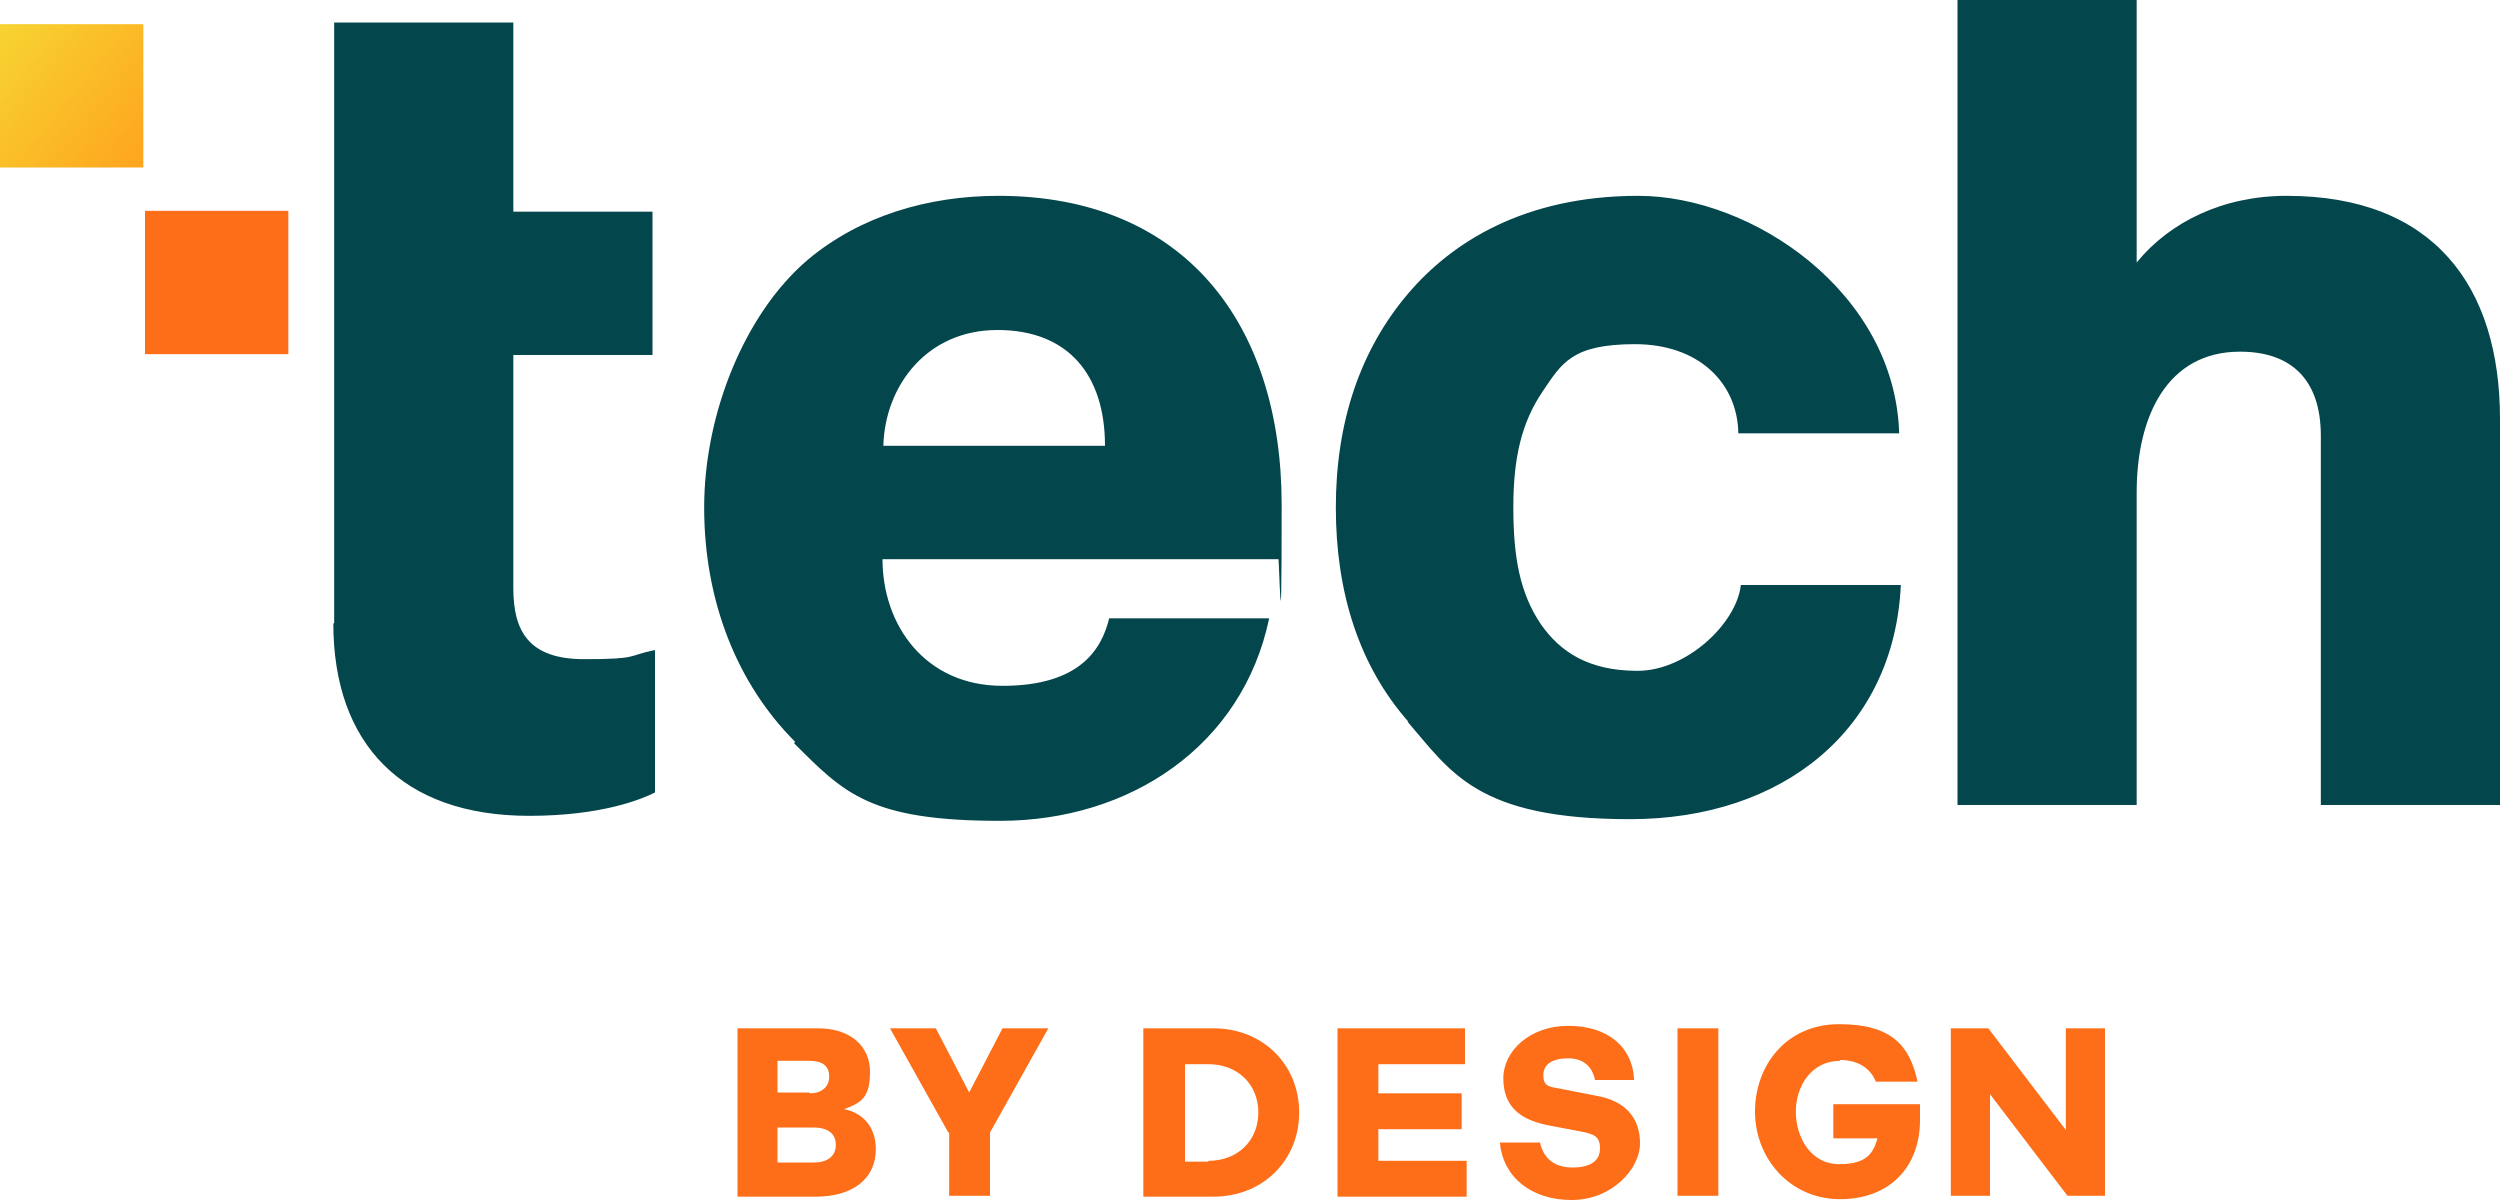
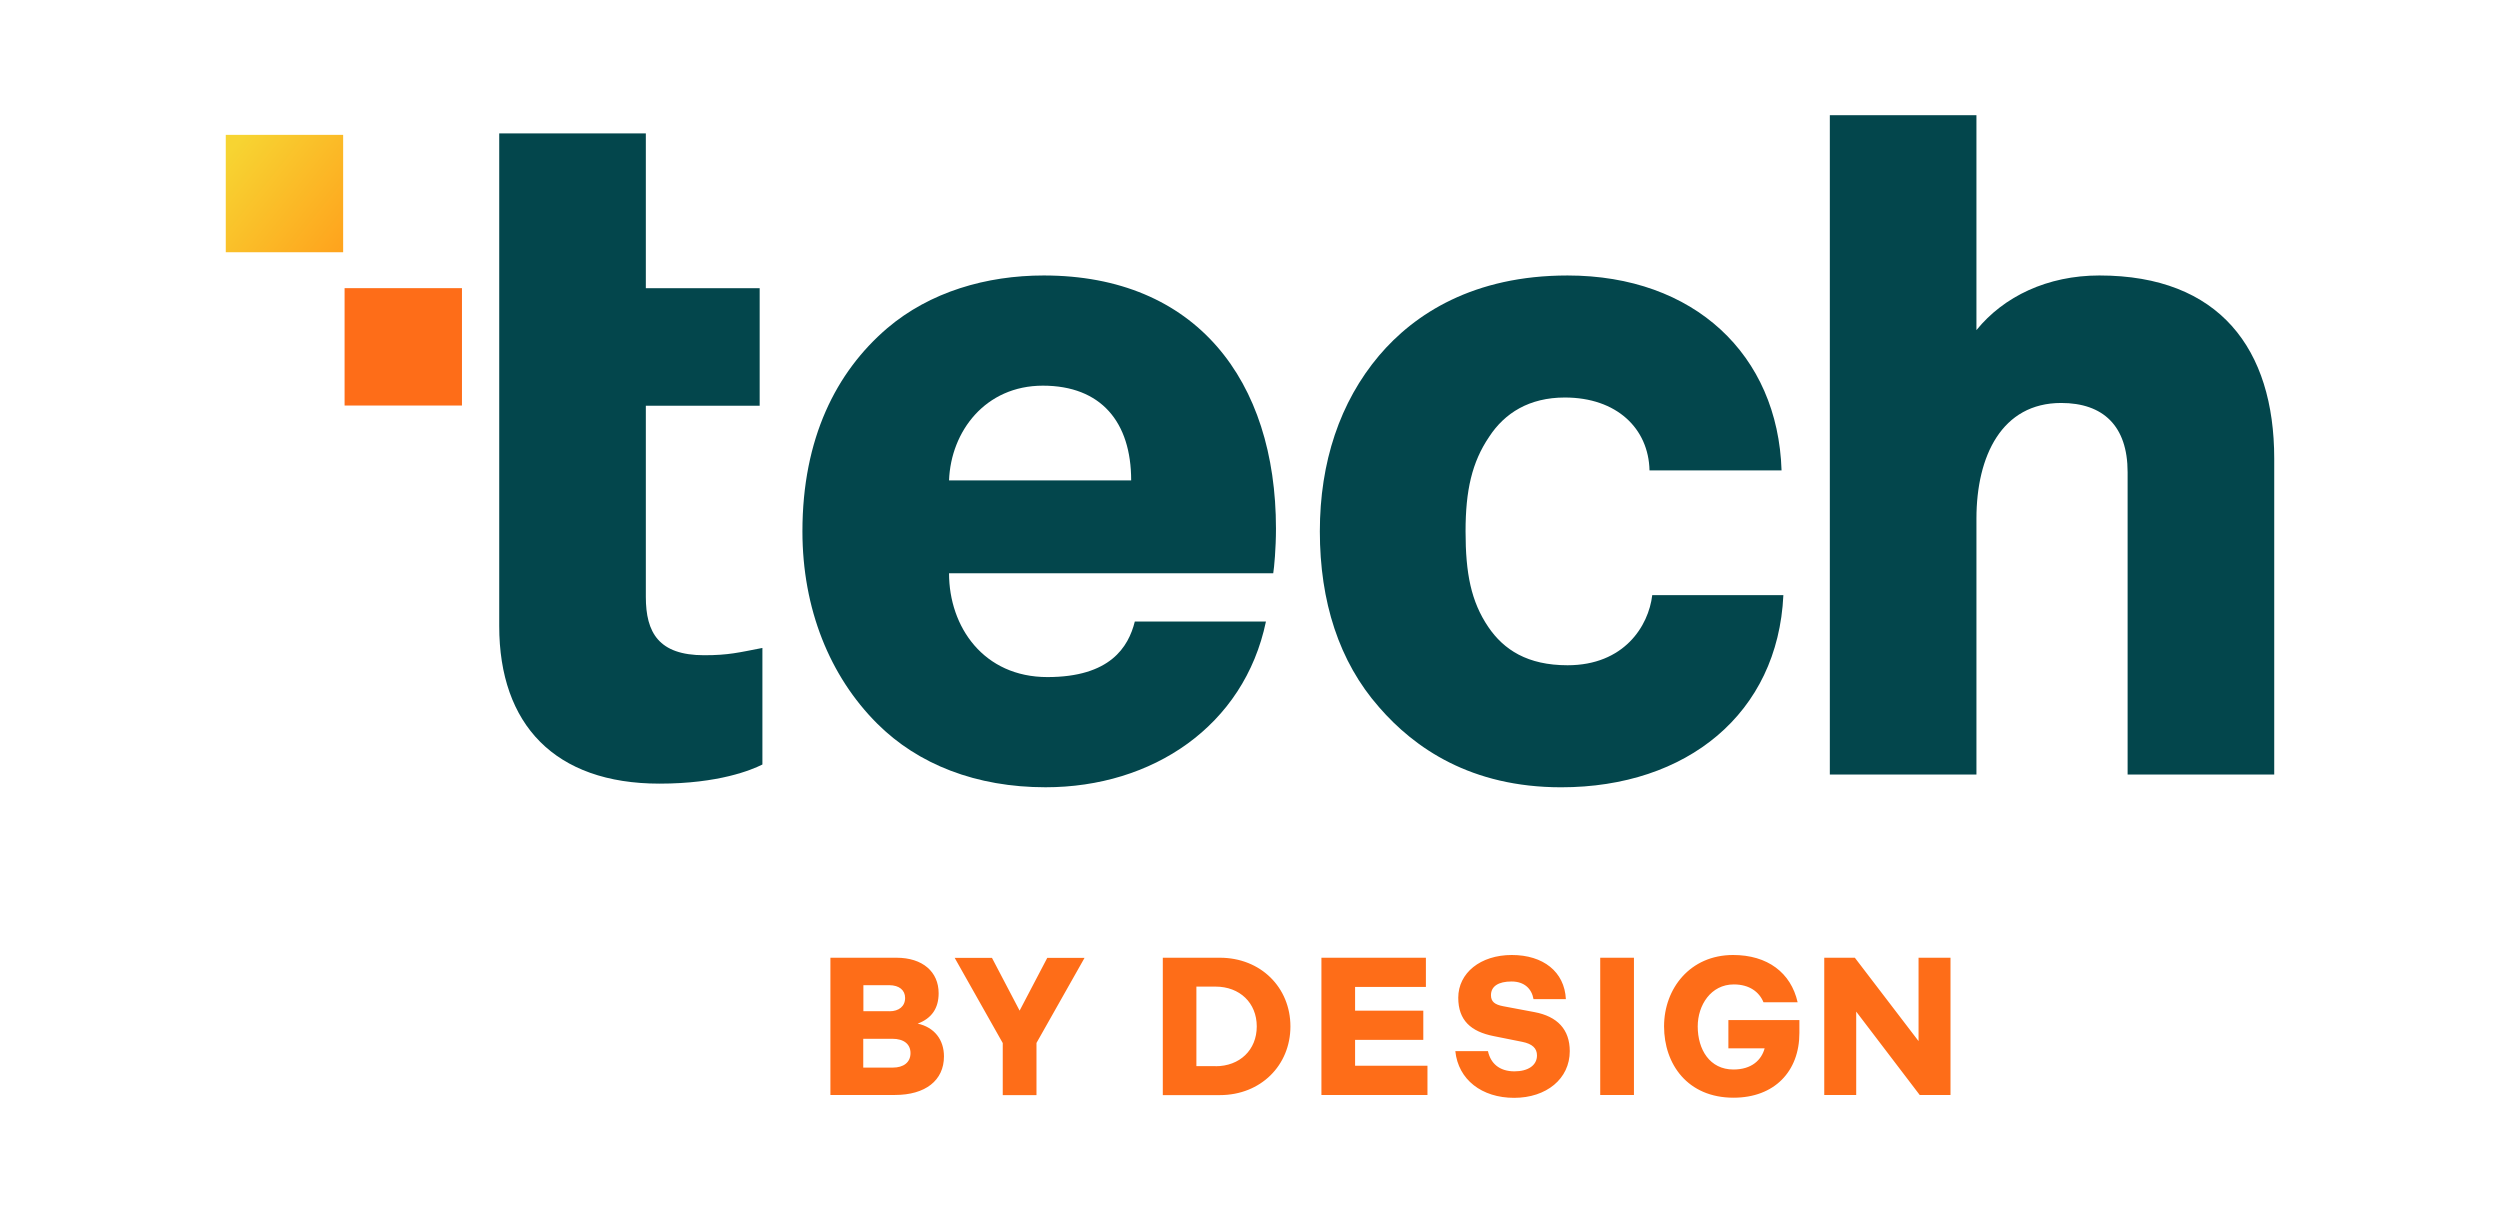
- <svg xmlns="http://www.w3.org/2000/svg" id="Layer_1" data-name="Layer 1" version="1.1" viewBox="0 0 300 143.9">
+ <svg xmlns="http://www.w3.org/2000/svg" id="Layer_1" viewBox="0 0 366.13 176.963">
  <defs>
-     <style>
-       .cls-1 {
-         fill: #fe6d18;
-       }
- 
-       .cls-1, .cls-2, .cls-3 {
-         stroke-width: 0px;
-       }
- 
-       .cls-2 {
-         fill: url(#Sunrise);
-       }
- 
-       .cls-3 {
-         fill: #03464c;
-       }
-     </style>
-     <linearGradient id="Sunrise" x1="-.9" y1="141.3" x2="39.5" y2="108.9" gradientTransform="translate(0 145.2) scale(1 -1)" gradientUnits="userSpaceOnUse">
-       <stop offset="0" stop-color="#f7d432" />
-       <stop offset=".5" stop-color="#ffa11c" />
+     <style>.cls-1{fill:url(#linear-gradient);}.cls-2{fill:#03464c;}.cls-3{fill:#fe6d18;}</style>
+     <linearGradient id="linear-gradient" x1="32.172" y1="157.23" x2="72.552" y2="124.83" gradientTransform="translate(0 177.9628) scale(1 -1)" gradientUnits="userSpaceOnUse">
+       <stop offset=".04" stop-color="#f7d432" />
+       <stop offset=".48" stop-color="#ffa11c" />
      <stop offset="1" stop-color="#ff7019" />
    </linearGradient>
  </defs>
-   <g>
-     <path class="cls-1" d="M34.6,25.3h-17.2v17.2h17.2v-17.2Z" />
-     <path class="cls-2" d="M17.2,2.9H0v17.2h17.2V2.9Z" />
-   </g>
-   <path class="cls-3" d="M40.1,74.8V2.7h21.5v22.7h16.7v17.2h-16.7v28c0,5.2,1.9,8.5,8.5,8.5s5.1-.4,8.5-1.1v17.1c-1.6.8-6.4,2.8-15.1,2.8-15.3,0-23.5-8.7-23.5-23.1h0ZM95.4,89c-6.9-6.9-10.9-16.8-10.9-28.1s4.9-23.3,12.4-29.7c6.3-5.3,14.5-7.7,22.9-7.7,22.3,0,34,15.3,34,37.1s-.3,5.7-.4,6.5h-47.5c0,7.9,5.1,15.2,14.4,15.2s11.9-4.4,12.8-8.1h19.2c-3.2,15.3-16.7,24.3-32.3,24.3s-18.7-3.3-24.7-9.3h0ZM132.6,53.5c0-8.5-4.4-13.9-12.9-13.9s-13.5,6.7-13.7,13.9h26.7ZM169,86.6c-5.9-6.7-8.7-15.5-8.7-25.7s2.9-18.9,8.7-25.7c5.2-6.1,13.9-11.7,27.6-11.7s30.8,11.6,31.3,28.5h-19.3c-.1-6.1-4.8-10.7-12.4-10.7s-8.8,2.3-11.1,5.7c-2.5,3.7-3.5,7.9-3.5,13.9s.8,10.3,3.3,14c2.3,3.3,5.7,5.6,11.6,5.6s11.9-5.7,12.4-10.3h19.2c-.8,17.3-14.1,28.1-32.5,28.1s-21.5-5.7-26.7-11.7h0ZM256.4,0v31.5c4-4.9,10.4-8,18-8,17.6,0,25.6,10.8,25.6,26.8v46.3h-21.5v-44.3c0-6.8-3.6-10.1-9.7-10.1-8.7,0-12.4,7.7-12.4,16.9v37.5h-21.5V0h21.5,0Z" />
-   <path class="cls-1" d="M88.5,123.4h9.7c3.8,0,6.2,2.1,6.2,5.2s-1,3.7-3.1,4.5c2.5.5,3.8,2.4,3.8,4.8,0,3.5-2.7,5.7-7.2,5.7h-9.4v-20.1ZM97.2,131.2c1.3,0,2.3-.7,2.3-2s-.8-1.9-2.4-1.9h-3.8v3.8h3.8ZM97.7,139.5c1.5,0,2.6-.7,2.6-2.1s-1-2.1-2.7-2.1h-4.3v4.2h4.3ZM113.8,135.9l-7-12.5h5.5l4,7.7,4-7.7h5.5l-7,12.5v7.6h-4.9v-7.6h0ZM137.2,123.4h8.4c6,0,10.3,4.4,10.3,10.1s-4.3,10.1-10.3,10.1h-8.4v-20.1h0ZM145,139.3c3.5,0,6-2.4,6-5.8s-2.5-5.8-6-5.8h-2.8v11.7h2.8ZM160.5,123.4h15.3v4.3h-10.4v3.5h10v4.3h-10v3.8h10.6v4.3h-15.5v-20.1h0ZM180,137.1h4.8c.4,1.8,1.6,3,3.9,3s3.3-.9,3.3-2.3-.7-1.7-2.2-2l-4.2-.8c-3.3-.7-5.2-2.3-5.2-5.6s3.2-6.3,7.8-6.3,7.7,2.4,7.9,6.5h-4.7c-.3-1.5-1.3-2.6-3.2-2.6s-3,.7-3,2,.6,1.4,1.8,1.6l4.6.9c3.4.6,5.2,2.6,5.2,5.7s-3.4,6.8-8.2,6.8-8.2-2.7-8.6-6.8h0ZM201.3,123.4h4.9v20.1h-4.9v-20.1ZM220.8,127.3c-3.4,0-5.3,3-5.3,6.1s1.8,6.3,5.2,6.3,4.1-1.4,4.6-3.1h-5.3v-4.1h10.4v1.9c0,5.6-3.6,9.5-9.6,9.5s-10.2-4.9-10.2-10.5,3.8-10.5,10.1-10.5,8.5,2.6,9.4,6.9h-5c-.6-1.5-2-2.6-4.3-2.6h0ZM234.1,123.4h4.5l9.3,12.2v-12.2h4.7v20.1h-4.5l-9.3-12.2v12.2h-4.7v-20.1h0Z" />
+   <path class="cls-3" d="M67.655,42.201h-17.19v17.19h17.19v-17.19Z" />
+   <path class="cls-1" d="M50.255,19.751h-17.19v17.19h17.19v-17.19Z" />
+   <path class="cls-3" d="M121.605,140.261h9.68c3.85,0,6.18,2.07,6.18,5.2,0,2.18-1,3.68-3.07,4.45,2.47.54,3.85,2.38,3.85,4.8,0,3.53-2.73,5.65-7.18,5.65h-9.45v-20.1h-.01ZM130.285,148.101c1.35,0,2.27-.72,2.27-1.95,0-1.12-.84-1.87-2.35-1.87h-3.76v3.81h3.85l-.01.01ZM130.765,156.351c1.53,0,2.58-.74,2.58-2.12,0-1.3-.95-2.1-2.67-2.1h-4.25v4.22h4.34ZM146.845,152.741l-7.03-12.46h5.46l4.05,7.73,4.05-7.73h5.46l-7.04,12.46v7.64h-4.94v-7.64h.01-.02ZM170.295,140.261h8.35c6,0,10.34,4.37,10.34,10.06s-4.34,10.06-10.34,10.06h-8.35v-20.12ZM178.025,156.151c3.53,0,6.03-2.38,6.03-5.83s-2.5-5.83-6.03-5.83h-2.81v11.65h2.81v.01ZM193.525,140.261h15.3v4.28h-10.37v3.47h9.99v4.28h-9.99v3.79h10.6v4.28h-15.53v-20.1ZM213.115,153.941h4.8c.38,1.76,1.64,2.96,3.88,2.96,2.01,0,3.3-.89,3.3-2.33,0-1.03-.66-1.69-2.15-1.99l-4.19-.84c-3.33-.66-5.19-2.3-5.19-5.62,0-3.62,3.24-6.26,7.84-6.26,4.6,0,7.72,2.45,7.92,6.46h-4.74c-.26-1.5-1.32-2.58-3.22-2.58-1.9,0-3.01.69-3.01,2.01,0,.95.57,1.38,1.78,1.61l4.57.86c3.39.63,5.19,2.56,5.19,5.72,0,4.05-3.42,6.84-8.15,6.84-4.73,0-8.18-2.66-8.61-6.84h-.02ZM234.355,140.261h4.94v20.1h-4.94v-20.1ZM253.915,144.171c-3.35,0-5.28,3.04-5.28,6.15,0,3.39,1.76,6.31,5.23,6.31,2.7,0,4.11-1.41,4.57-3.1h-5.31v-4.14h10.4v1.89c0,5.62-3.65,9.48-9.65,9.48-6.72,0-10.17-4.91-10.17-10.45,0-5.54,3.82-10.45,10.11-10.45,5.03,0,8.47,2.58,9.45,6.92h-5c-.61-1.49-2.04-2.61-4.34-2.61h-.01ZM267.165,140.261h4.48l9.33,12.21v-12.21h4.68v20.1h-4.51l-9.3-12.21v12.21h-4.68v-20.1Z" />
+   <path class="cls-2" d="M73.112,91.691V19.539h21.472v22.673h16.671v17.204h-16.671v28.008c0,5.201,1.867,8.536,8.536,8.536,3.601,0,5.068-.4,8.536-1.067v17.071c-1.6.8-6.402,2.801-15.071,2.801-15.337,0-23.473-8.669-23.473-23.073Z" />
+   <path class="cls-2" d="M128.453,105.961c-6.935-6.935-10.936-16.804-10.936-28.141,0-13.604,4.935-23.34,12.403-29.741,6.269-5.335,14.537-7.735,22.939-7.735,22.273,0,34.009,15.337,34.009,37.076,0,2.934-.267,5.735-.4,6.535h-47.479c0,7.869,5.068,15.204,14.404,15.204,9.202,0,11.87-4.401,12.803-8.136h19.205c-3.2,15.337-16.671,24.273-32.275,24.273-10.136,0-18.671-3.334-24.673-9.336ZM165.662,70.352c0-8.536-4.401-13.87-12.936-13.87-8.402,0-13.47,6.668-13.737,13.87h26.673Z" />
+   <path class="cls-2" d="M201.963,103.561c-5.868-6.668-8.669-15.471-8.669-25.74,0-10.136,2.934-18.938,8.669-25.74,5.201-6.135,13.87-11.736,27.607-11.736,18.539,0,30.808,11.603,31.342,28.541h-19.338c-.134-6.135-4.802-10.669-12.403-10.669-5.201,0-8.803,2.267-11.07,5.735-2.534,3.734-3.467,7.869-3.467,13.871,0,6.135.8,10.269,3.334,14.004,2.267,3.334,5.734,5.601,11.603,5.601,8.269,0,11.87-5.735,12.403-10.269h19.205c-.801,17.338-14.137,28.141-32.542,28.141-13.203,0-21.472-5.735-26.674-11.736Z" />
+   <path class="cls-2" d="M289.453,16.871v31.475c4.001-4.935,10.403-8.002,18.005-8.002,17.605,0,25.607,10.803,25.607,26.807v46.279h-21.472v-44.278c0-6.802-3.601-10.136-9.736-10.136-8.669,0-12.403,7.735-12.403,16.938v37.476h-21.472V16.871h21.472Z" />
</svg>
